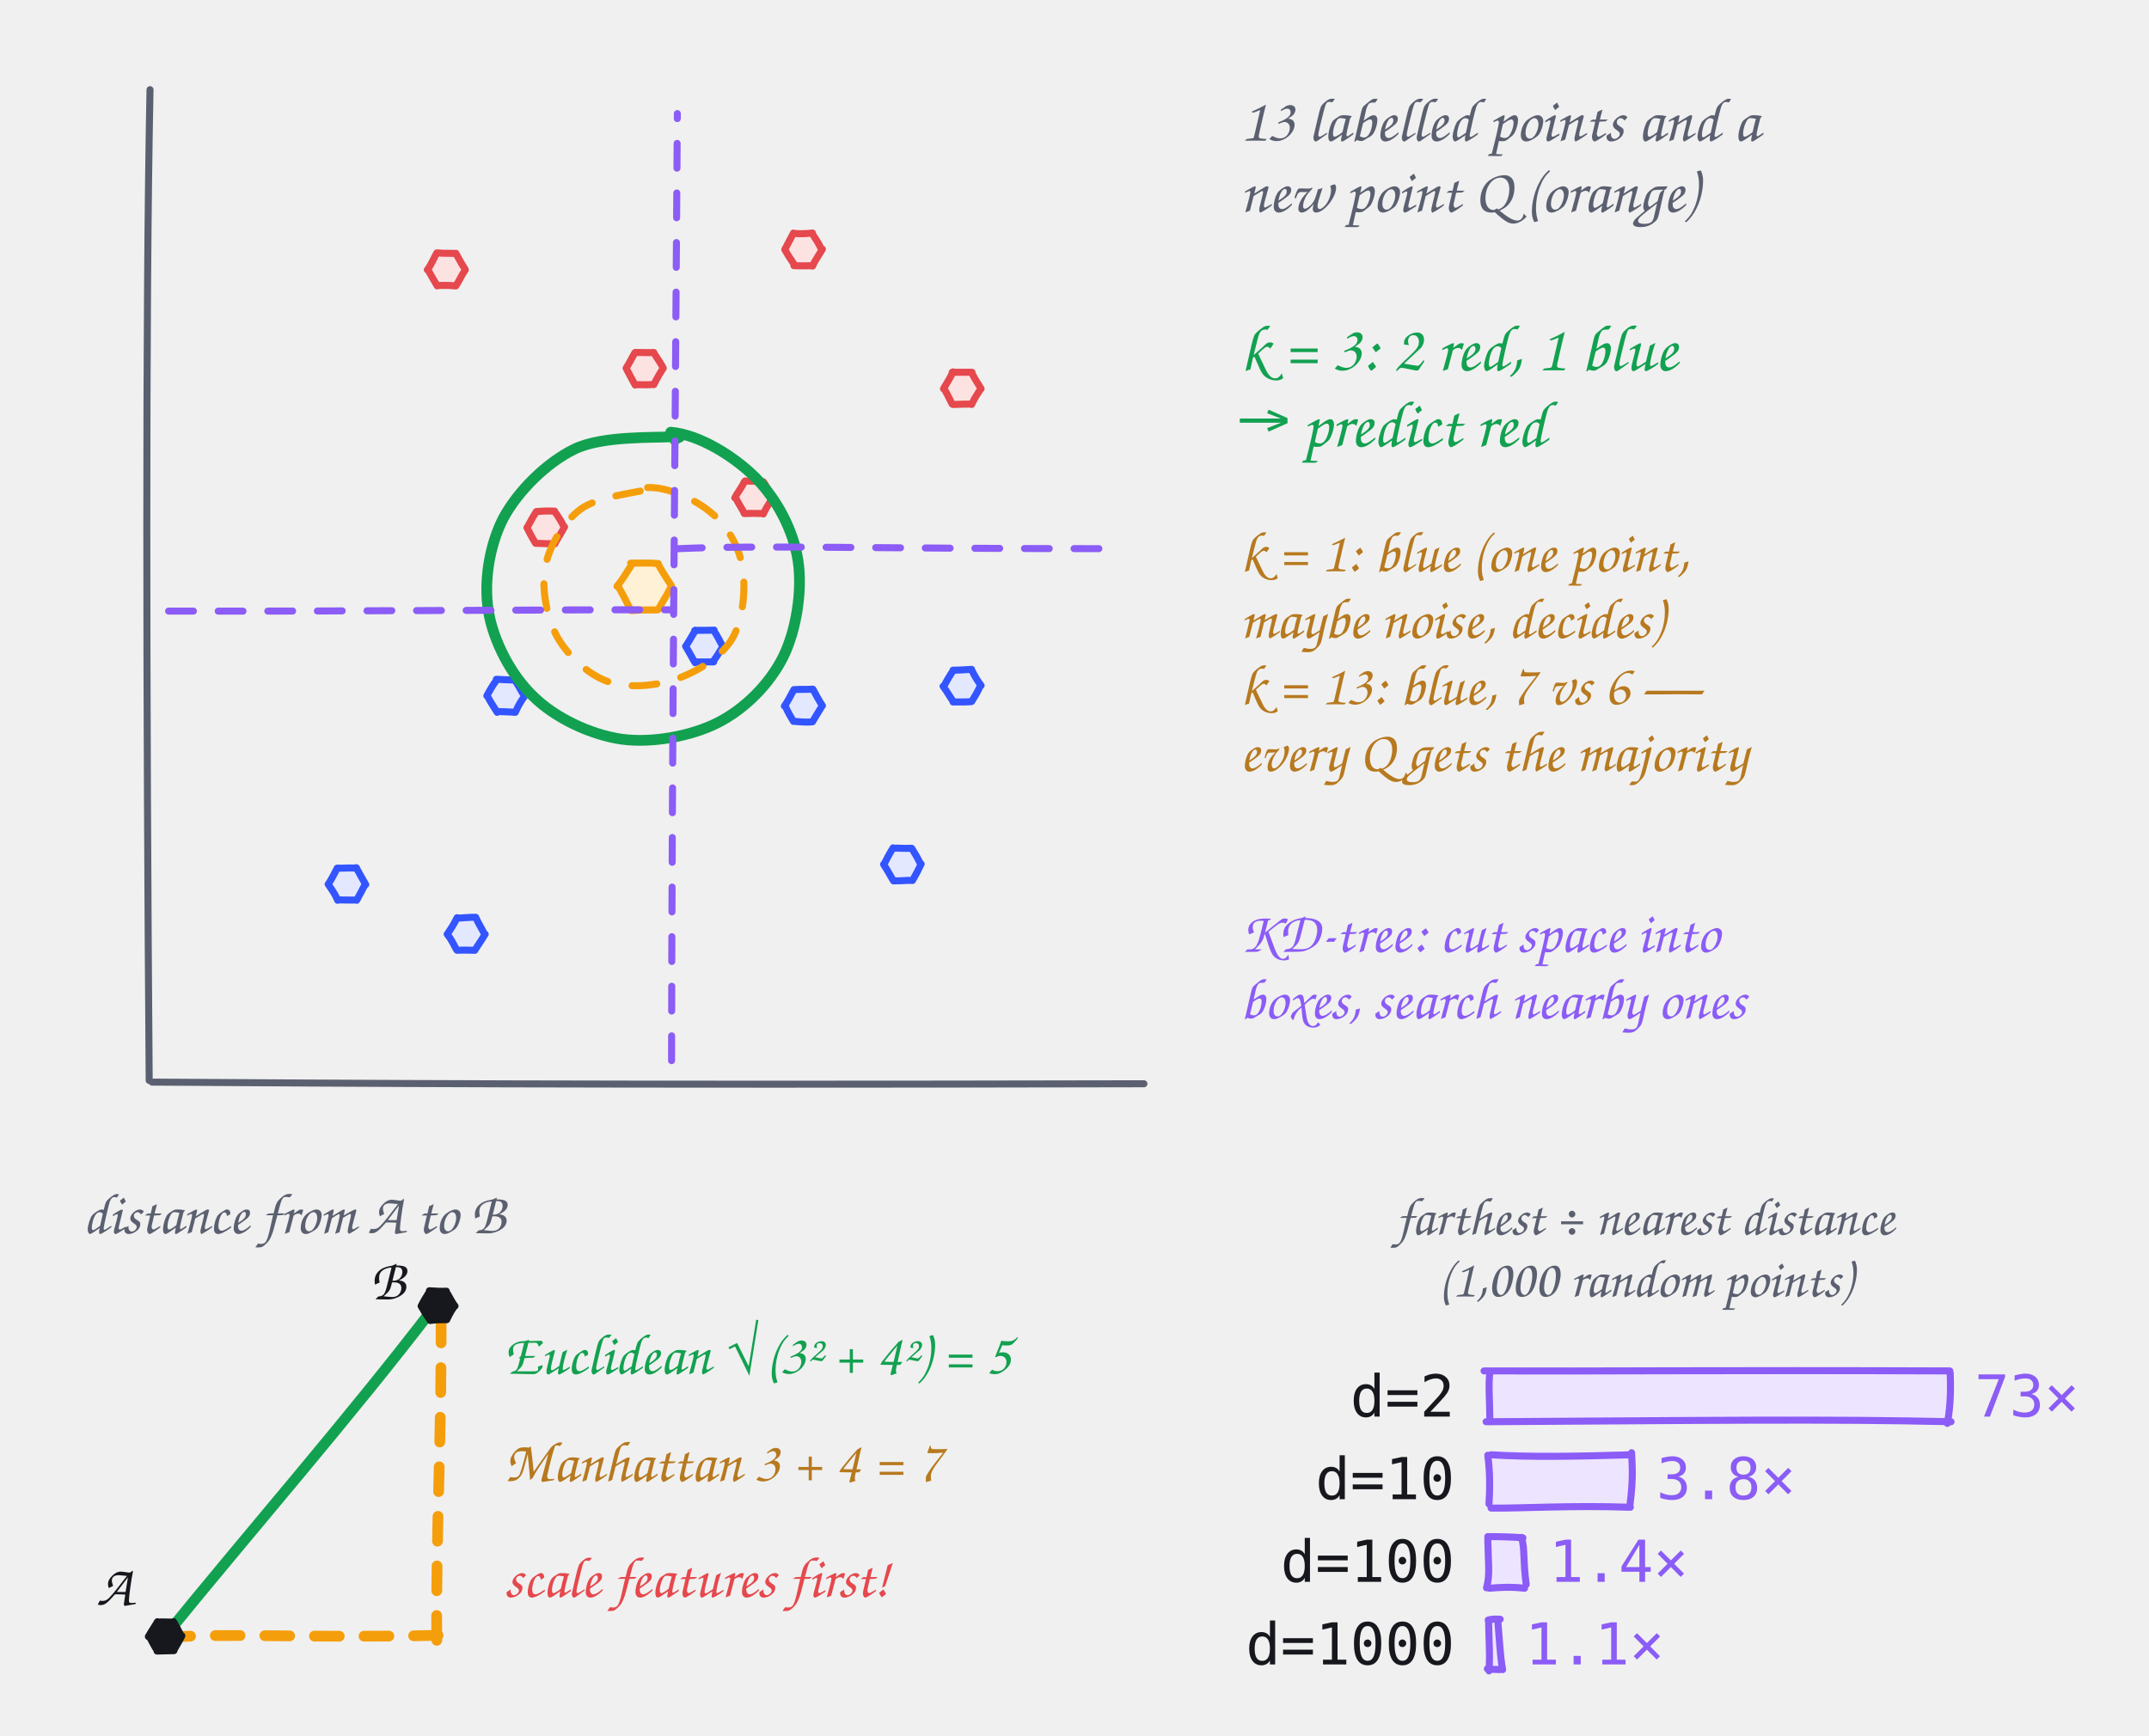
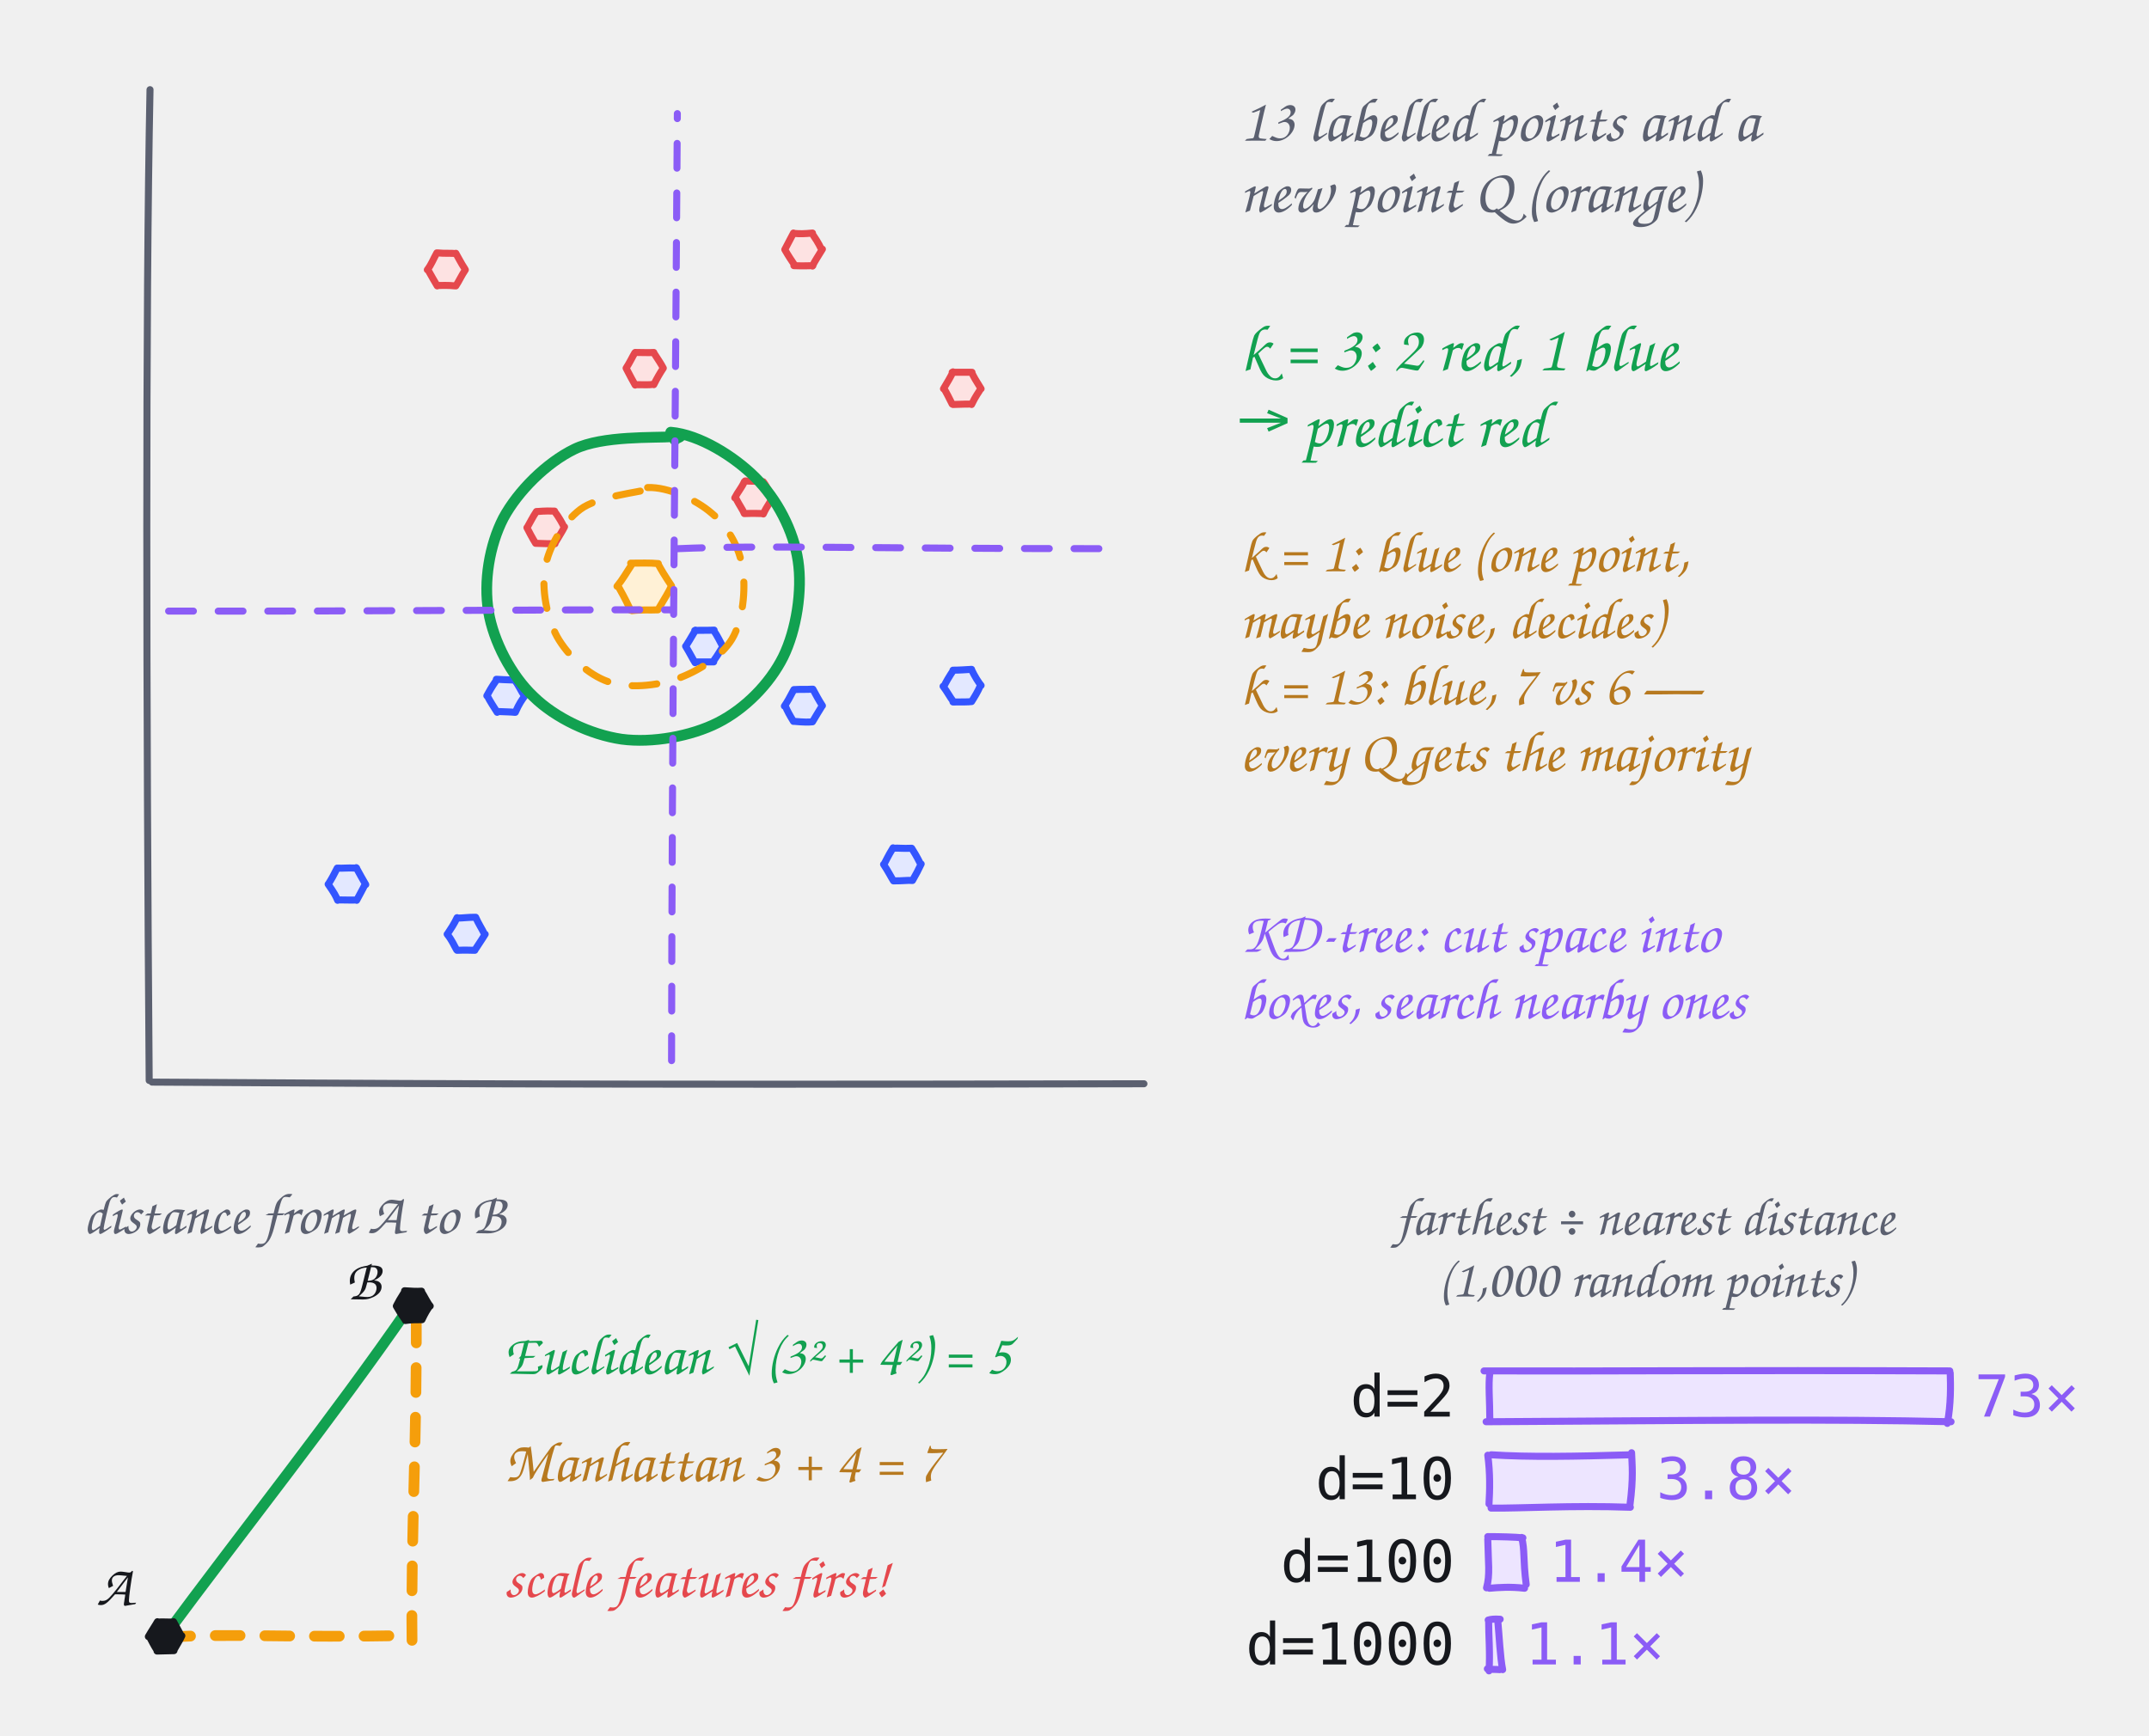
<svg xmlns="http://www.w3.org/2000/svg" viewBox="0 0 520 420" class="dg" font-family="Excalifont" data-diagram="k-nearest-neighbours">
  <style>
.dg path{fill:none;stroke-linecap:round;stroke-linejoin:round;stroke-width:1.7}
.dg .w-thick{stroke-width:2.6}.dg .w-thin{stroke-width:1.1}
.dg text{font-family:Excalifont,'Comic Sans MS',cursive;stroke:none}.dg .t-mono{font-family:'JetBrains Mono',monospace}
.s-ink{stroke:#16181D}.s-muted{stroke:#5B6070}.s-red{stroke:#E5484D}.s-blue{stroke:#3355FF}.s-green{stroke:#12A150}.s-orange{stroke:#F59E0B}.s-violet{stroke:#8B5CF6}.s-paper{stroke:#fff}.s-hl{stroke:#FFE45C}
.f-ink{fill:#16181D!important}.f-muted{fill:#E9E3D9!important}.f-red{fill:#FDE2E2!important}.f-blue{fill:#E3E8FF!important}.f-green{fill:#D8F5E5!important}.f-orange{fill:#FFF1D6!important}.f-violet{fill:#EDE5FF!important}.f-paper{fill:#fff!important}.f-hl{fill:#FFE45C!important}
.h-red{stroke:#E5484D}.h-blue{stroke:#3355FF}.h-green{stroke:#12A150}.h-orange{stroke:#F59E0B}.h-violet{stroke:#8B5CF6}.h-hl{stroke:#FFE45C}.h-ink{stroke:#16181D}.h-muted{stroke:#9AA0AE}
.t-ink{fill:#16181D}.t-muted{fill:#5B6070}.t-red{fill:#E5484D}.t-blue{fill:#3355FF}.t-green{fill:#12A150}.t-orange{fill:#B7791F}.t-violet{fill:#8B5CF6}.t-paper{fill:#fff}
</style>
  <g data-el="0" data-step="0" style="--i:0">
    <path d="M36.8 261.9 C87.1 262.2, 136.7 262.6, 276.8 262.3" class="s-muted" pathLength="1" />
    <path d="M36.1 261.5 C35.4 169.6, 35.2 76.3, 36.3 21.7" class="s-muted" pathLength="1" />
  </g>
  <g data-el="1" data-step="0" style="--i:1">
    <path d="M174.9 156.6 L172.2 160.6 L168.1 160.6 L165.7 156.4 L167.6 152.3 L172.2 152.3" class="f-blue" />
    <path d="M175 156.5 C174.4 157.1, 174.1 158, 172.5 160.2 M172.7 160.2 C171.8 160.2, 170.8 160.2, 168.1 160.2 M168.2 160.4 C167.5 159.3, 167 158.2, 165.9 156.4 M166 156.3 C166.5 155.5, 166.9 154.9, 168.3 152.5 M168.1 152.6 C169.8 152.5, 171.4 152.6, 172.8 152.5 M172.7 152.6 C173.6 153.9, 174.3 155.4, 174.9 156.5" class="s-blue" pathLength="1" />
    <path d="M126.4 168 L124.2 171.8 L120.1 172.7 L118 168.9 L119.6 164.6 L124.4 164.9" class="f-blue" />
    <path d="M127 168.4 C126.3 169.4, 125.6 170.3, 124.7 172.4 M124.5 172.4 C123.6 172.3, 122.6 172.3, 120.2 172.2 M120.3 172.4 C119.5 171.1, 118.6 169.8, 117.9 168.4 M117.8 168.4 C118.3 167.5, 118.8 166.5, 120.2 164.5 M120.1 164.4 C121.3 164.5, 122.3 164.5, 124.7 164.6 M124.5 164.6 C125.5 165.8, 126.1 167.3, 126.8 168.3" class="s-blue" pathLength="1" />
    <path d="M199.1 171 L196.2 174.6 L192.1 175.2 L190.3 170.7 L191.6 167.4 L196.7 166.7" class="f-blue" />
    <path d="M198.9 170.9 C198.2 172, 197.5 173.2, 196.6 174.7 M196.6 174.7 C195.6 174.8, 194.6 174.8, 192.3 174.6 M192 174.6 C191.2 173.3, 190.4 171.9, 190 170.8 M189.8 170.9 C190.5 169.9, 191.1 168.8, 192.1 166.9 M192.2 166.9 C193.7 166.8, 195.2 166.9, 196.5 166.8 M196.7 166.8 C197.4 168.1, 198.2 169.6, 199 170.8" class="s-blue" pathLength="1" />
    <path d="M88.2 213.6 L85.8 218.2 L81.8 218.4 L79.1 214.5 L81.2 209.7 L86.5 210.5" class="f-blue" />
    <path d="M88.4 213.9 C87.7 215.4, 86.9 216.7, 86.3 217.9 M86.3 217.8 C85.3 217.9, 84 217.8, 81.7 217.8 M81.7 217.9 C81.3 216.9, 80.8 216, 79.4 214 M79.5 213.9 C80.2 212.8, 80.8 211.7, 81.6 210.1 M81.8 210.1 C82.8 210.2, 83.7 210, 86.3 210.1 M86.2 210 C87 211.5, 87.7 212.7, 88.5 214.1" class="s-blue" pathLength="1" />
    <path d="M117.7 226.2 L114.6 229.3 L110.6 229.3 L108.2 225.8 L110 222 L115.6 221.9" class="f-blue" />
    <path d="M117.4 226.1 C116.9 226.9, 116.4 227.7, 115 229.8 M114.9 230 C113.8 230, 112.8 229.9, 110.6 230 M110.5 229.9 C109.8 228.7, 109.4 227.6, 108.2 226.1 M108.3 226 C109.1 224.8, 109.9 223.6, 110.6 222.1 M110.7 222.2 C112 222.2, 113.1 222, 115 222 M115.1 222 C115.7 223.4, 116.5 224.6, 117.2 226" class="s-blue" pathLength="1" />
    <path d="M223 209.7 L220.3 212.9 L216.2 213.2 L213.9 209.7 L215.9 205.9 L220.4 205.8" class="f-blue" />
    <path d="M222.9 209.1 C222.3 210.4, 221.6 211.7, 220.8 213.1 M220.6 213.1 C219.8 213, 218.7 213.2, 216.2 213.2 M216.2 213.2 C215.5 212.1, 215 211, 213.8 209.2 M213.9 209.2 C214.4 208.3, 214.8 207.3, 216.1 205.2 M216.2 205.3 C217.3 205.2, 218.4 205.4, 220.5 205.3 M220.6 205.3 C221.1 206.1, 221.7 207, 222.8 209.2" class="s-blue" pathLength="1" />
    <path d="M236.9 165.8 L234.7 170 L230.6 170.1 L228.6 165.9 L230.3 161.8 L235 162" class="f-blue" />
    <path d="M237.2 166 C236.6 167.4, 235.8 168.7, 235.1 169.8 M235.1 169.8 C234.2 169.9, 233.1 169.9, 230.6 169.9 M230.7 169.8 C229.9 168.8, 229.2 167.4, 228.2 166.1 M228.4 166.1 C228.9 165.1, 229.5 164, 230.7 162.2 M230.6 162.2 C232.1 162.2, 233.4 162.1, 235.1 162 M235.1 162.1 C235.8 163.6, 236.8 165.2, 237.4 165.9" class="s-blue" pathLength="1" />
    <path d="M136.8 128 L134 132 L129.9 131.8 L126.9 128 L129.5 123.7 L134.5 124.2" class="f-red" />
    <path d="M136.6 127.5 C136.1 128.5, 135.7 129.1, 134.2 131.6 M134.3 131.6 C133.1 131.6, 132.1 131.6, 129.7 131.5 M129.6 131.5 C128.8 130.2, 128 128.7, 127.5 127.7 M127.6 127.6 C128.3 126.4, 128.8 125.3, 129.8 123.8 M129.8 123.8 C130.6 123.8, 131.5 123.6, 134.2 123.7 M134.2 123.8 C135.2 125.1, 136.1 126.7, 136.5 127.6" class="s-red" pathLength="1" />
    <path d="M186.6 120.2 L184.4 124 L180.3 124.6 L177.7 120.2 L179.9 116.8 L185.1 116.4" class="f-red" />
    <path d="M186.9 120.4 C186.5 121.5, 185.6 122.4, 184.7 124.4 M184.6 124.3 C183.6 124.3, 182.5 124.2, 180.2 124.3 M180.1 124.3 C179.7 123.3, 179.1 122.6, 178 120.5 M177.8 120.5 C178.5 119.1, 179.5 118, 180.1 116.6 M180.3 116.4 C181.4 116.5, 182.8 116.4, 184.7 116.6 M184.7 116.6 C185.6 117.8, 186.3 119.4, 187 120.5" class="s-red" pathLength="1" />
    <path d="M160.9 89.6 L158 93.2 L153.9 93.5 L151.6 89.6 L153.5 84.7 L157.8 85.8" class="f-red" />
    <path d="M160.5 89.1 C159.7 90.3, 159 91.5, 158.2 93.1 M158.2 93 C157.2 93.2, 155.9 93.1, 153.9 93.1 M153.7 93.2 C153 92, 152.5 91, 151.6 89.3 M151.5 89.1 C152.3 87.9, 153 86.4, 153.6 85.4 M153.7 85.3 C155.4 85.3, 157 85.4, 158.2 85.3 M158.2 85.4 C159.1 86.8, 160 88.1, 160.5 89.1" class="s-red" pathLength="1" />
    <path d="M113.1 65.4 L110.6 69.3 L105.5 68.5 L103.5 65.6 L105.4 60.7 L110 61.1" class="f-red" />
    <path d="M112.6 65.3 C111.7 66.6, 111.1 68, 110.3 69.2 M110.2 69.2 C108.4 69, 106.7 69.1, 105.9 69.1 M105.8 69.2 C105.1 68, 104.6 67.2, 103.5 65.2 M103.4 65.3 C104.4 64, 104.8 62.8, 105.7 61.2 M105.8 61.2 C107.6 61.4, 109.3 61.2, 110.3 61.4 M110.3 61.3 C110.9 62.3, 111.5 63.6, 112.5 65.1" class="s-red" pathLength="1" />
    <path d="M199 60 L197 64.9 L192 63.8 L190.2 60.2 L191.8 56.2 L196.7 56.9" class="f-red" />
    <path d="M199 60.3 C198 62, 197 63.4, 196.6 64.4 M196.7 64.3 C195.7 64.3, 194.7 64.4, 192.1 64.3 M192.3 64.2 C191.5 63, 190.8 62, 189.9 60.4 M189.9 60.4 C190.6 59, 191.4 57.6, 192 56.4 M192.3 56.5 C193.5 56.6, 194.6 56.6, 196.6 56.4 M196.5 56.5 C197.3 57.7, 198 58.7, 198.8 60.4" class="s-red" pathLength="1" />
    <path d="M236.9 94.2 L235.4 97.7 L230.4 97.4 L227.7 94.3 L230.2 90.1 L235.3 89.9" class="f-red" />
    <path d="M237.3 94.1 C236.8 95, 236.1 95.8, 235.1 97.9 M234.9 97.8 C234.1 97.8, 233.1 97.8, 230.6 97.9 M230.4 97.8 C229.7 96.4, 229 95, 228.4 94 M228.3 94.1 C229.2 92.6, 230.1 91.1, 230.6 90 M230.4 90.1 C232 90.1, 233.6 90.1, 235.2 90.1 M235.1 90.1 C235.6 91.2, 236.2 92.2, 237.4 94.1" class="s-red" pathLength="1" />
  </g>
  <g data-el="2" data-step="0" style="--i:2">
    <path d="M162.8 142.1 L159.7 147.7 L152.2 147.8 L149.1 142.2 L152.6 136.7 L158.9 136.7" class="f-orange" />
    <path d="M162.4 141.9 C161.9 143.2, 161 144.5, 159.2 147.6 M159.1 147.6 C157.2 147.7, 155.5 147.5, 152.9 147.8 M152.6 147.7 C151.9 146.3, 151.4 145.1, 149.7 142.1 M149.3 141.9 C150.7 140.2, 151.5 138.7, 152.9 136.6 M152.6 136.3 C155.1 136.3, 157.2 136.2, 159.3 136.4 M159.3 136.6 C160 137.9, 160.7 139.1, 162.5 141.8" class="s-orange" pathLength="1" />
  </g>
  <g data-el="3" data-step="0" style="--i:3">
    <text x="300" y="31.4" font-size="15" text-anchor="start" dominant-baseline="central" class="t t-muted">13 labelled points and a</text>
    <text x="300" y="48.6" font-size="15" text-anchor="start" dominant-baseline="central" class="t t-muted">new point Q (orange)</text>
  </g>
  <g data-el="4" data-step="1" style="--i:0">
    <path d="M162.3 104.6 C169.3 105.2, 177.7 110.5, 182.8 115.6 C188 120.8, 192 128.4, 193.1 135.7 C194.2 142.9, 192.7 152.5, 189.5 159 C186.2 165.6, 180.2 171.6, 173.7 174.9 C167.2 178.2, 157.8 179.9, 150.4 178.9 C142.9 177.8, 134.4 173.8, 129.1 168.6 C123.7 163.5, 119.4 155.2, 118.2 148 C117 140.8, 118.4 132, 121.8 125.4 C125.3 118.9, 132.2 112, 139 108.7 C145.8 105.4, 158.5 106, 162.6 105.7 C166.6 105.3, 163.4 106, 163.3 106.5" class="s-green w-thick" pathLength="1" />
  </g>
  <g data-el="5" data-step="1" style="--i:1">
    <text x="300" y="86.8" font-size="16" text-anchor="start" dominant-baseline="central" class="t t-green">k = 3: 2 red, 1 blue</text>
    <text x="300" y="105.2" font-size="16" text-anchor="start" dominant-baseline="central" class="t t-green">→ predict red</text>
  </g>
  <g data-el="6" data-step="2" style="--i:0">
    <path d="M156.7 118 C161.6 117.8, 168.4 120.9, 172.2 124.2 C176.1 127.4, 178.9 132.4, 179.7 137.5 C180.5 142.6, 179.8 150.2, 177.1 154.7 C174.4 159.1, 168.8 162.5, 163.8 164.3 C158.8 166, 152 166.7, 147.2 165 C142.3 163.3, 137.4 158.7, 134.8 154.1 C132.3 149.5, 131 142.5, 131.9 137.4 C132.8 132.3, 136.2 126.5, 140.4 123.3 C144.6 120.1, 154.5 119.2, 157.4 118.3 C160.3 117.5, 158 117.7, 157.9 118" class="s-orange" stroke-dasharray="6 6" />
  </g>
  <g data-el="7" data-step="2" style="--i:1">
    <text x="300" y="135.8" font-size="14" text-anchor="start" dominant-baseline="central" class="t t-orange">k = 1: blue (one point,</text>
    <text x="300" y="151.9" font-size="14" text-anchor="start" dominant-baseline="central" class="t t-orange">maybe noise, decides)</text>
    <text x="300" y="168" font-size="14" text-anchor="start" dominant-baseline="central" class="t t-orange">k = 13: blue, 7 vs 6 —</text>
    <text x="300" y="184.1" font-size="14" text-anchor="start" dominant-baseline="central" class="t t-orange">every Q gets the majority</text>
  </g>
  <g data-el="8" data-step="3" style="--i:0">
    <text x="20" y="296" font-size="14" text-anchor="start" dominant-baseline="central" class="t t-muted">distance from A to B</text>
  </g>
  <g data-el="9" data-step="3" style="--i:1">
-     <path d="M39.2 396.9 C61.2 369.8, 84.5 343.2, 105 316.4" class="s-green w-thick" pathLength="1" />
-     <path d="M40.1 396.3 C56.2 395.2, 72.4 396.5, 106 395.8 M105.7 397 C105.4 371.1, 107 346, 106.7 316.4" class="s-orange w-thick" stroke-dasharray="6 6" />
+     <path d="M39.2 396.9 C59.2 369.8, 80.5 343.2, 99 316.4" class="s-green w-thick" pathLength="1" />
+     <path d="M40.1 396.3 C54.8 395.2, 69.5 396.5, 100 395.8 M99.7 397 C99.4 371.1, 101 346, 100.7 316.4" class="s-orange w-thick" stroke-dasharray="6 6" />
    <path d="M44.4 396.3 L41.6 399.9 L37.9 399.2 L36.2 396.3 L38.1 392.1 L42.6 392.1" class="f-ink" />
    <path d="M44 395.9 C43.5 397, 43 397.7, 42 399.5 M42.1 399.5 C40.6 399.5, 39.5 399.6, 38 399.6 M38 399.4 C37.2 398.2, 36.7 397.1, 36.1 396 M35.9 396.1 C36.7 394.7, 37.6 393.4, 38.1 392.5 M38.1 392.6 C39.1 392.5, 40.4 392.6, 41.9 392.6 M42 392.5 C42.8 394, 43.6 395.4, 43.9 396" class="s-ink" pathLength="1" />
-     <path d="M109.9 315.7 L107.6 319.1 L103.9 319.2 L102.5 315.6 L104.1 312.5 L107.6 312.7" class="f-ink" />
-     <path d="M110 316.1 C109.4 316.9, 108.8 317.9, 108.1 319.4 M107.9 319.4 C106.6 319.4, 105.3 319.4, 104.1 319.6 M104 319.4 C103.6 318.8, 103.1 318.2, 101.9 316.1 M102 315.9 C102.4 315.1, 102.8 314.4, 104 312.5 M103.9 312.4 C105.4 312.5, 106.9 312.6, 108 312.5 M107.9 312.5 C108.8 313.9, 109.4 315.3, 110.1 316.1" class="s-ink" pathLength="1" />
+     <path d="M103.9 315.7 L101.6 319.1 L97.9 319.2 L96.5 315.6 L98.1 312.5 L101.6 312.7" class="f-ink" />
+     <path d="M104 316.1 C103.4 316.9, 102.8 317.9, 102.1 319.4 M101.9 319.4 C100.6 319.4, 99.3 319.4, 98.1 319.6 M98 319.4 C97.6 318.8, 97.1 318.2, 95.9 316.1 M96 315.9 C96.4 315.1, 96.8 314.4, 98 312.5 M97.9 312.4 C99.4 312.5, 100.9 312.6, 102 312.5 M101.9 312.5 C102.8 313.9, 103.4 315.3, 104.1 316.1" class="s-ink" pathLength="1" />
    <text x="32" y="386" font-size="14" text-anchor="end" dominant-baseline="central" class="t t-ink">A</text>
-     <text x="98" y="312" font-size="14" text-anchor="end" dominant-baseline="central" class="t t-ink">B</text>
+     <text x="92" y="312" font-size="14" text-anchor="end" dominant-baseline="central" class="t t-ink">B</text>
  </g>
  <g data-el="10" data-step="3" style="--i:2">
    <text x="122" y="330" font-size="14" text-anchor="start" dominant-baseline="central" class="t t-green">Euclidean √(3² + 4²) = 5</text>
  </g>
  <g data-el="11" data-step="3" style="--i:3">
    <text x="122" y="356" font-size="14" text-anchor="start" dominant-baseline="central" class="t t-orange">Manhattan 3 + 4 = 7</text>
  </g>
  <g data-el="12" data-step="3" style="--i:4">
    <text x="122" y="384" font-size="14" text-anchor="start" dominant-baseline="central" class="t t-red t-bold">scale features first!</text>
  </g>
  <g data-el="13" data-step="4" style="--i:0">
    <text x="398" y="296.5" font-size="13" text-anchor="middle" dominant-baseline="central" class="t t-muted">farthest ÷ nearest distance</text>
    <text x="398" y="311.5" font-size="13" text-anchor="middle" dominant-baseline="central" class="t t-muted">(1,000 random points)</text>
  </g>
  <g data-el="14" data-step="4" style="--i:1">
    <text x="352" y="338" font-size="14" text-anchor="end" dominant-baseline="central" class="t t-ink t-mono">d=2</text>
    <path d="M361 332.7 L471.4 331.4 L472.6 343.3 L359.9 344.2" class="f-violet" />
    <path d="M359.1 331.8 C387.7 331.9, 416.8 331.6, 471.8 331.8 M471.9 332.3 C472 335.3, 472.1 339.8, 471.2 344.5 M472.1 344.1 C442.7 343.4, 411.5 343.8, 359.6 344.1 M360.5 343.7 C360.5 339.1, 360.1 335.2, 360.5 332.3" class="s-violet" pathLength="1" />
    <text x="477.8" y="338" font-size="14" text-anchor="start" dominant-baseline="central" class="t t-violet t-mono">73×</text>
  </g>
  <g data-el="15" data-step="4" style="--i:2">
    <text x="352" y="358" font-size="14" text-anchor="end" dominant-baseline="central" class="t t-ink t-mono">d=10</text>
    <path d="M360.9 351.1 L395.2 351.7 L394.6 365 L359.1 364.3" class="f-violet" />
    <path d="M360.8 352.1 C370 352.7, 381.1 352.5, 394.6 352.1 M394.8 351.6 C394.9 354.6, 395.3 357.4, 394.4 364.3 M394.5 364.8 C380.4 364.3, 367.7 365.1, 360.8 365 M360.3 364 C360.5 360.7, 360.6 356.5, 360 352.2" class="s-violet" pathLength="1" />
    <text x="400.8" y="358" font-size="14" text-anchor="start" dominant-baseline="central" class="t t-violet t-mono">3.8×</text>
  </g>
  <g data-el="16" data-step="4" style="--i:3">
    <text x="352" y="378" font-size="14" text-anchor="end" dominant-baseline="central" class="t t-ink t-mono">d=100</text>
    <path d="M359.9 371.1 L367.8 372 L369 384.8 L360.5 383.5" class="f-violet" />
    <path d="M360 371.9 C362.9 371.9, 366.8 372, 368.5 372.2 M368.2 372.1 C369 375.2, 368.5 377.3, 369.3 383.5 M368.9 384.4 C365.5 384, 362.7 384.2, 360.4 384.4 M359.7 384.3 C360.6 381.1, 360.1 378.2, 360 372.5" class="s-violet" pathLength="1" />
    <text x="374.8" y="378" font-size="14" text-anchor="start" dominant-baseline="central" class="t t-violet t-mono">1.4×</text>
  </g>
  <g data-el="17" data-step="4" style="--i:4">
    <text x="352" y="398" font-size="14" text-anchor="end" dominant-baseline="central" class="t t-ink t-mono">d=1000</text>
    <path d="M359.7 392.1 L362.6 392 L363.8 403.7 L360.3 403" class="f-violet" />
    <path d="M360.1 392.1 C360.8 391.9, 361.5 391.8, 363 391.9 M362.4 392 C362.8 396.2, 363 401.1, 363.6 404.1 M362.9 404.1 C361.9 404, 360.5 404.1, 359.9 403.9 M360.3 404.4 C360.6 400.2, 360.2 395.9, 360.2 392.1" class="s-violet" pathLength="1" />
    <text x="369" y="398" font-size="14" text-anchor="start" dominant-baseline="central" class="t t-violet t-mono">1.1×</text>
  </g>
  <g data-el="18" data-step="5" style="--i:0">
    <path d="M162.5 256.7 C162.6 176.4, 163.5 94.7, 163.9 27.5" class="s-violet" stroke-dasharray="6 6" />
    <path d="M40.8 147.9 C87.4 148, 133.9 147.5, 162.6 147.6" class="s-violet" stroke-dasharray="6 6" />
    <path d="M163.9 132.8 C184.5 131.9, 207.7 132.8, 271.3 132.8" class="s-violet" stroke-dasharray="6 6" />
  </g>
  <g data-el="19" data-step="5" style="--i:1">
    <text x="300" y="227.9" font-size="14" text-anchor="start" dominant-baseline="central" class="t t-violet">KD-tree: cut space into</text>
    <text x="300" y="244" font-size="14" text-anchor="start" dominant-baseline="central" class="t t-violet">boxes, search nearby ones</text>
  </g>
</svg>
